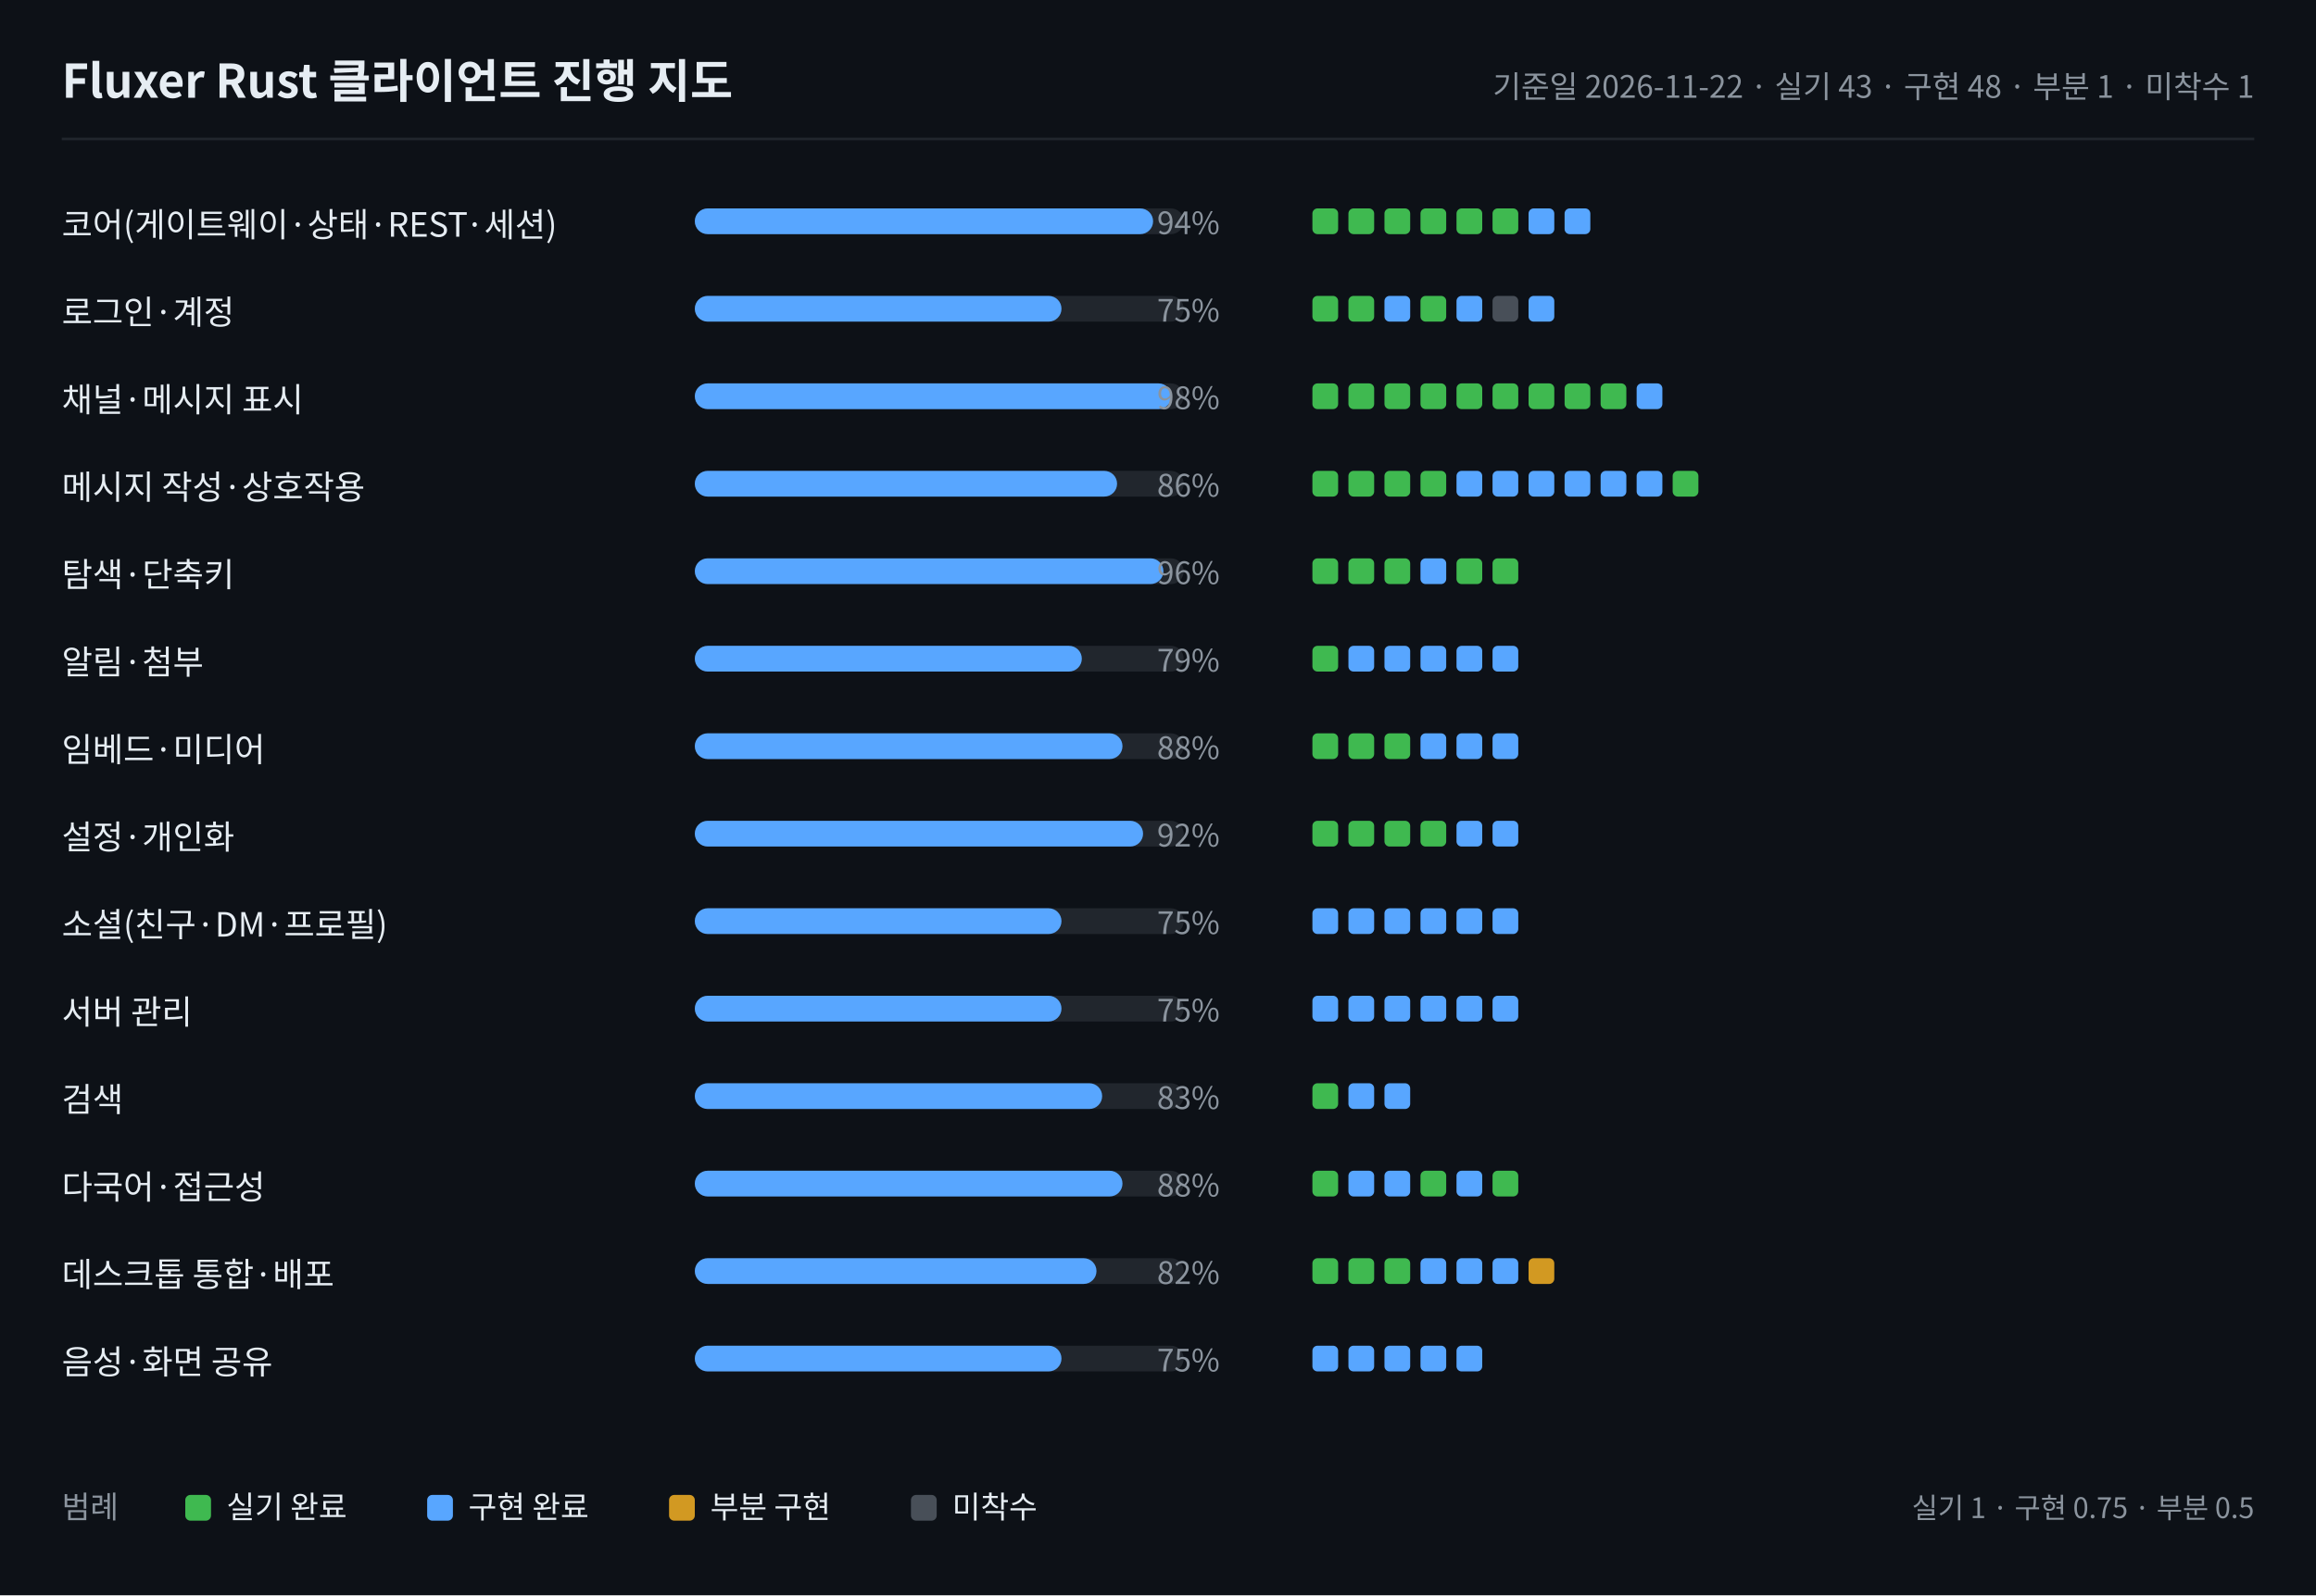
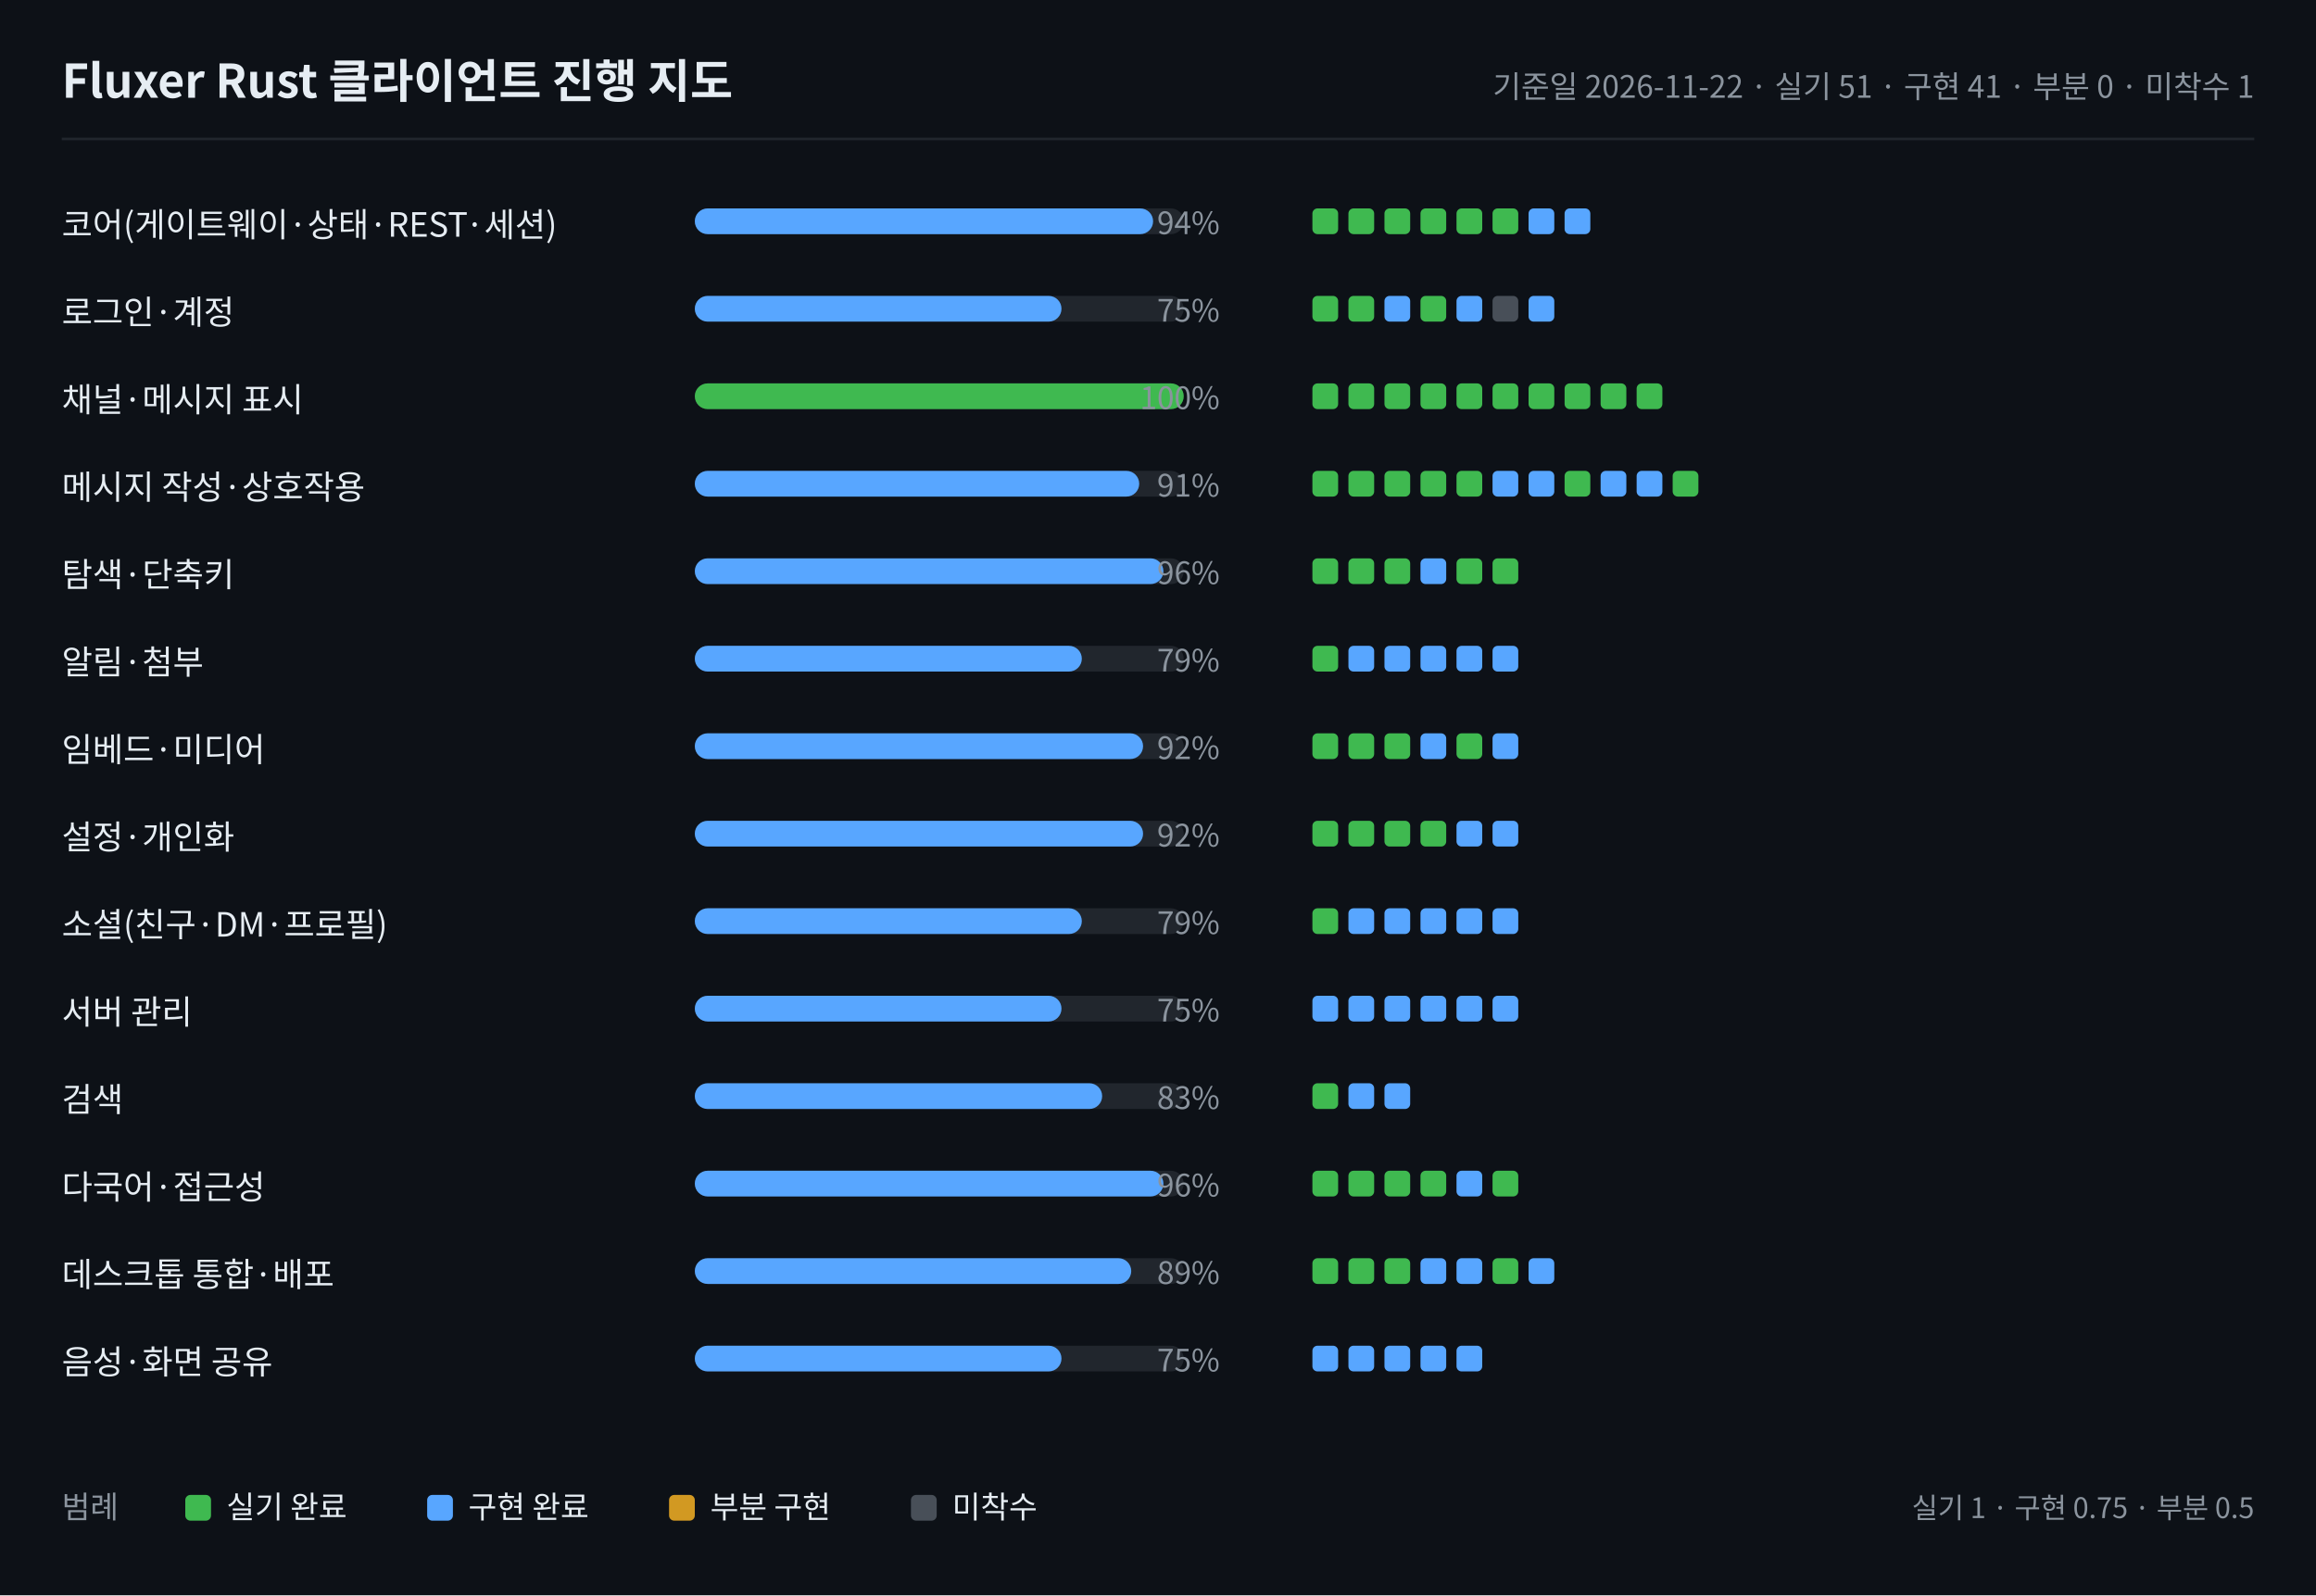
<svg xmlns="http://www.w3.org/2000/svg" width="900" height="620" viewBox="0 0 900 620" role="img" aria-label="Fluxer Rust 클라이언트 진행 지도">
  <rect width="900" height="620" fill="#0d1117" />
  <text x="24" y="38" fill="#e6edf3" font-family="Segoe UI, Malgun Gothic, Apple SD Gothic Neo, Noto Sans KR, Noto Sans CJK KR, sans-serif" font-size="18" font-weight="600">Fluxer Rust 클라이언트 진행 지도</text>
-   <text x="876" y="38" fill="#8b949e" font-family="Segoe UI, Malgun Gothic, Apple SD Gothic Neo, Noto Sans KR, Noto Sans CJK KR, sans-serif" font-size="12" text-anchor="end">기준일 2026-11-22 · 실기 43 · 구현 48 · 부분 1 · 미착수 1</text>
+   <text x="876" y="38" fill="#8b949e" font-family="Segoe UI, Malgun Gothic, Apple SD Gothic Neo, Noto Sans KR, Noto Sans CJK KR, sans-serif" font-size="12" text-anchor="end">기준일 2026-11-22 · 실기 51 · 구현 41 · 부분 0 · 미착수 1</text>
  <line x1="24" y1="54" x2="876" y2="54" stroke="#21262d" stroke-width="1" />
  <text x="24" y="92.0" fill="#e6edf3" font-family="Segoe UI, Malgun Gothic, Apple SD Gothic Neo, Noto Sans KR, Noto Sans CJK KR, sans-serif" font-size="13">코어(게이트웨이·상태·REST·세션)</text>
  <rect x="270" y="81.0" width="190" height="10" rx="5" fill="#21262d" />
  <rect x="270" y="81.0" width="178.1" height="10" rx="5" fill="#58a6ff" />
  <text x="474" y="91.0" fill="#8b949e" font-family="Segoe UI, Malgun Gothic, Apple SD Gothic Neo, Noto Sans KR, Noto Sans CJK KR, sans-serif" font-size="12" text-anchor="end">94%</text>
  <g>
    <rect x="510" y="81.0" width="10" height="10" rx="2" fill="#3fb950" />
  </g>
  <g>
    <rect x="524" y="81.0" width="10" height="10" rx="2" fill="#3fb950" />
  </g>
  <g>
    <rect x="538" y="81.0" width="10" height="10" rx="2" fill="#3fb950" />
  </g>
  <g>
    <rect x="552" y="81.0" width="10" height="10" rx="2" fill="#3fb950" />
  </g>
  <g>
    <rect x="566" y="81.0" width="10" height="10" rx="2" fill="#3fb950" />
  </g>
  <g>
    <rect x="580" y="81.0" width="10" height="10" rx="2" fill="#3fb950" />
  </g>
  <g>
    <rect x="594" y="81.0" width="10" height="10" rx="2" fill="#58a6ff" />
  </g>
  <g>
    <rect x="608" y="81.0" width="10" height="10" rx="2" fill="#58a6ff" />
  </g>
  <text x="24" y="126.0" fill="#e6edf3" font-family="Segoe UI, Malgun Gothic, Apple SD Gothic Neo, Noto Sans KR, Noto Sans CJK KR, sans-serif" font-size="13">로그인·계정</text>
  <rect x="270" y="115.0" width="190" height="10" rx="5" fill="#21262d" />
  <rect x="270" y="115.0" width="142.5" height="10" rx="5" fill="#58a6ff" />
  <text x="474" y="125.0" fill="#8b949e" font-family="Segoe UI, Malgun Gothic, Apple SD Gothic Neo, Noto Sans KR, Noto Sans CJK KR, sans-serif" font-size="12" text-anchor="end">75%</text>
  <g>
    <rect x="510" y="115.0" width="10" height="10" rx="2" fill="#3fb950" />
  </g>
  <g>
    <rect x="524" y="115.0" width="10" height="10" rx="2" fill="#3fb950" />
  </g>
  <g>
    <rect x="538" y="115.0" width="10" height="10" rx="2" fill="#58a6ff" />
  </g>
  <g>
    <rect x="552" y="115.0" width="10" height="10" rx="2" fill="#3fb950" />
  </g>
  <g>
    <rect x="566" y="115.0" width="10" height="10" rx="2" fill="#58a6ff" />
  </g>
  <g>
    <rect x="580" y="115.0" width="10" height="10" rx="2" fill="#484f58" />
  </g>
  <g>
    <rect x="594" y="115.0" width="10" height="10" rx="2" fill="#58a6ff" />
  </g>
  <text x="24" y="160.0" fill="#e6edf3" font-family="Segoe UI, Malgun Gothic, Apple SD Gothic Neo, Noto Sans KR, Noto Sans CJK KR, sans-serif" font-size="13">채널·메시지 표시</text>
  <rect x="270" y="149.0" width="190" height="10" rx="5" fill="#21262d" />
-   <rect x="270" y="149.0" width="185.2" height="10" rx="5" fill="#58a6ff" />
-   <text x="474" y="159.0" fill="#8b949e" font-family="Segoe UI, Malgun Gothic, Apple SD Gothic Neo, Noto Sans KR, Noto Sans CJK KR, sans-serif" font-size="12" text-anchor="end">98%</text>
+   <rect x="270" y="149.0" width="190.0" height="10" rx="5" fill="#3fb950" />
+   <text x="474" y="159.0" fill="#8b949e" font-family="Segoe UI, Malgun Gothic, Apple SD Gothic Neo, Noto Sans KR, Noto Sans CJK KR, sans-serif" font-size="12" text-anchor="end">100%</text>
  <g>
    <rect x="510" y="149.0" width="10" height="10" rx="2" fill="#3fb950" />
  </g>
  <g>
    <rect x="524" y="149.0" width="10" height="10" rx="2" fill="#3fb950" />
  </g>
  <g>
    <rect x="538" y="149.0" width="10" height="10" rx="2" fill="#3fb950" />
  </g>
  <g>
    <rect x="552" y="149.0" width="10" height="10" rx="2" fill="#3fb950" />
  </g>
  <g>
    <rect x="566" y="149.0" width="10" height="10" rx="2" fill="#3fb950" />
  </g>
  <g>
    <rect x="580" y="149.0" width="10" height="10" rx="2" fill="#3fb950" />
  </g>
  <g>
    <rect x="594" y="149.0" width="10" height="10" rx="2" fill="#3fb950" />
  </g>
  <g>
    <rect x="608" y="149.0" width="10" height="10" rx="2" fill="#3fb950" />
  </g>
  <g>
    <rect x="622" y="149.0" width="10" height="10" rx="2" fill="#3fb950" />
  </g>
  <g>
-     <rect x="636" y="149.0" width="10" height="10" rx="2" fill="#58a6ff" />
+     <rect x="636" y="149.0" width="10" height="10" rx="2" fill="#3fb950" />
  </g>
  <text x="24" y="194.0" fill="#e6edf3" font-family="Segoe UI, Malgun Gothic, Apple SD Gothic Neo, Noto Sans KR, Noto Sans CJK KR, sans-serif" font-size="13">메시지 작성·상호작용</text>
  <rect x="270" y="183.0" width="190" height="10" rx="5" fill="#21262d" />
-   <rect x="270" y="183.0" width="164.1" height="10" rx="5" fill="#58a6ff" />
-   <text x="474" y="193.0" fill="#8b949e" font-family="Segoe UI, Malgun Gothic, Apple SD Gothic Neo, Noto Sans KR, Noto Sans CJK KR, sans-serif" font-size="12" text-anchor="end">86%</text>
+   <rect x="270" y="183.0" width="172.7" height="10" rx="5" fill="#58a6ff" />
+   <text x="474" y="193.0" fill="#8b949e" font-family="Segoe UI, Malgun Gothic, Apple SD Gothic Neo, Noto Sans KR, Noto Sans CJK KR, sans-serif" font-size="12" text-anchor="end">91%</text>
  <g>
    <rect x="510" y="183.0" width="10" height="10" rx="2" fill="#3fb950" />
  </g>
  <g>
    <rect x="524" y="183.0" width="10" height="10" rx="2" fill="#3fb950" />
  </g>
  <g>
    <rect x="538" y="183.0" width="10" height="10" rx="2" fill="#3fb950" />
  </g>
  <g>
    <rect x="552" y="183.0" width="10" height="10" rx="2" fill="#3fb950" />
  </g>
  <g>
-     <rect x="566" y="183.0" width="10" height="10" rx="2" fill="#58a6ff" />
+     <rect x="566" y="183.0" width="10" height="10" rx="2" fill="#3fb950" />
  </g>
  <g>
    <rect x="580" y="183.0" width="10" height="10" rx="2" fill="#58a6ff" />
  </g>
  <g>
    <rect x="594" y="183.0" width="10" height="10" rx="2" fill="#58a6ff" />
  </g>
  <g>
-     <rect x="608" y="183.0" width="10" height="10" rx="2" fill="#58a6ff" />
+     <rect x="608" y="183.0" width="10" height="10" rx="2" fill="#3fb950" />
  </g>
  <g>
    <rect x="622" y="183.0" width="10" height="10" rx="2" fill="#58a6ff" />
  </g>
  <g>
    <rect x="636" y="183.0" width="10" height="10" rx="2" fill="#58a6ff" />
  </g>
  <g>
    <rect x="650" y="183.0" width="10" height="10" rx="2" fill="#3fb950" />
  </g>
  <text x="24" y="228.0" fill="#e6edf3" font-family="Segoe UI, Malgun Gothic, Apple SD Gothic Neo, Noto Sans KR, Noto Sans CJK KR, sans-serif" font-size="13">탐색·단축키</text>
  <rect x="270" y="217.0" width="190" height="10" rx="5" fill="#21262d" />
  <rect x="270" y="217.0" width="182.1" height="10" rx="5" fill="#58a6ff" />
  <text x="474" y="227.0" fill="#8b949e" font-family="Segoe UI, Malgun Gothic, Apple SD Gothic Neo, Noto Sans KR, Noto Sans CJK KR, sans-serif" font-size="12" text-anchor="end">96%</text>
  <g>
    <rect x="510" y="217.0" width="10" height="10" rx="2" fill="#3fb950" />
  </g>
  <g>
    <rect x="524" y="217.0" width="10" height="10" rx="2" fill="#3fb950" />
  </g>
  <g>
    <rect x="538" y="217.0" width="10" height="10" rx="2" fill="#3fb950" />
  </g>
  <g>
    <rect x="552" y="217.0" width="10" height="10" rx="2" fill="#58a6ff" />
  </g>
  <g>
    <rect x="566" y="217.0" width="10" height="10" rx="2" fill="#3fb950" />
  </g>
  <g>
    <rect x="580" y="217.0" width="10" height="10" rx="2" fill="#3fb950" />
  </g>
  <text x="24" y="262.0" fill="#e6edf3" font-family="Segoe UI, Malgun Gothic, Apple SD Gothic Neo, Noto Sans KR, Noto Sans CJK KR, sans-serif" font-size="13">알림·첨부</text>
  <rect x="270" y="251.0" width="190" height="10" rx="5" fill="#21262d" />
  <rect x="270" y="251.0" width="150.4" height="10" rx="5" fill="#58a6ff" />
  <text x="474" y="261.0" fill="#8b949e" font-family="Segoe UI, Malgun Gothic, Apple SD Gothic Neo, Noto Sans KR, Noto Sans CJK KR, sans-serif" font-size="12" text-anchor="end">79%</text>
  <g>
    <rect x="510" y="251.0" width="10" height="10" rx="2" fill="#3fb950" />
  </g>
  <g>
    <rect x="524" y="251.0" width="10" height="10" rx="2" fill="#58a6ff" />
  </g>
  <g>
    <rect x="538" y="251.0" width="10" height="10" rx="2" fill="#58a6ff" />
  </g>
  <g>
    <rect x="552" y="251.0" width="10" height="10" rx="2" fill="#58a6ff" />
  </g>
  <g>
    <rect x="566" y="251.0" width="10" height="10" rx="2" fill="#58a6ff" />
  </g>
  <g>
    <rect x="580" y="251.0" width="10" height="10" rx="2" fill="#58a6ff" />
  </g>
  <text x="24" y="296.0" fill="#e6edf3" font-family="Segoe UI, Malgun Gothic, Apple SD Gothic Neo, Noto Sans KR, Noto Sans CJK KR, sans-serif" font-size="13">임베드·미디어</text>
  <rect x="270" y="285.0" width="190" height="10" rx="5" fill="#21262d" />
-   <rect x="270" y="285.0" width="166.2" height="10" rx="5" fill="#58a6ff" />
-   <text x="474" y="295.0" fill="#8b949e" font-family="Segoe UI, Malgun Gothic, Apple SD Gothic Neo, Noto Sans KR, Noto Sans CJK KR, sans-serif" font-size="12" text-anchor="end">88%</text>
+   <rect x="270" y="285.0" width="174.2" height="10" rx="5" fill="#58a6ff" />
+   <text x="474" y="295.0" fill="#8b949e" font-family="Segoe UI, Malgun Gothic, Apple SD Gothic Neo, Noto Sans KR, Noto Sans CJK KR, sans-serif" font-size="12" text-anchor="end">92%</text>
  <g>
    <rect x="510" y="285.0" width="10" height="10" rx="2" fill="#3fb950" />
  </g>
  <g>
    <rect x="524" y="285.0" width="10" height="10" rx="2" fill="#3fb950" />
  </g>
  <g>
    <rect x="538" y="285.0" width="10" height="10" rx="2" fill="#3fb950" />
  </g>
  <g>
    <rect x="552" y="285.0" width="10" height="10" rx="2" fill="#58a6ff" />
  </g>
  <g>
-     <rect x="566" y="285.0" width="10" height="10" rx="2" fill="#58a6ff" />
+     <rect x="566" y="285.0" width="10" height="10" rx="2" fill="#3fb950" />
  </g>
  <g>
    <rect x="580" y="285.0" width="10" height="10" rx="2" fill="#58a6ff" />
  </g>
  <text x="24" y="330.0" fill="#e6edf3" font-family="Segoe UI, Malgun Gothic, Apple SD Gothic Neo, Noto Sans KR, Noto Sans CJK KR, sans-serif" font-size="13">설정·개인화</text>
  <rect x="270" y="319.0" width="190" height="10" rx="5" fill="#21262d" />
  <rect x="270" y="319.0" width="174.2" height="10" rx="5" fill="#58a6ff" />
  <text x="474" y="329.0" fill="#8b949e" font-family="Segoe UI, Malgun Gothic, Apple SD Gothic Neo, Noto Sans KR, Noto Sans CJK KR, sans-serif" font-size="12" text-anchor="end">92%</text>
  <g>
    <rect x="510" y="319.0" width="10" height="10" rx="2" fill="#3fb950" />
  </g>
  <g>
    <rect x="524" y="319.0" width="10" height="10" rx="2" fill="#3fb950" />
  </g>
  <g>
    <rect x="538" y="319.0" width="10" height="10" rx="2" fill="#3fb950" />
  </g>
  <g>
    <rect x="552" y="319.0" width="10" height="10" rx="2" fill="#3fb950" />
  </g>
  <g>
    <rect x="566" y="319.0" width="10" height="10" rx="2" fill="#58a6ff" />
  </g>
  <g>
    <rect x="580" y="319.0" width="10" height="10" rx="2" fill="#58a6ff" />
  </g>
  <text x="24" y="364.0" fill="#e6edf3" font-family="Segoe UI, Malgun Gothic, Apple SD Gothic Neo, Noto Sans KR, Noto Sans CJK KR, sans-serif" font-size="13">소셜(친구·DM·프로필)</text>
  <rect x="270" y="353.0" width="190" height="10" rx="5" fill="#21262d" />
-   <rect x="270" y="353.0" width="142.5" height="10" rx="5" fill="#58a6ff" />
-   <text x="474" y="363.0" fill="#8b949e" font-family="Segoe UI, Malgun Gothic, Apple SD Gothic Neo, Noto Sans KR, Noto Sans CJK KR, sans-serif" font-size="12" text-anchor="end">75%</text>
-   <g>
-     <rect x="510" y="353.0" width="10" height="10" rx="2" fill="#58a6ff" />
+   <rect x="270" y="353.0" width="150.4" height="10" rx="5" fill="#58a6ff" />
+   <text x="474" y="363.0" fill="#8b949e" font-family="Segoe UI, Malgun Gothic, Apple SD Gothic Neo, Noto Sans KR, Noto Sans CJK KR, sans-serif" font-size="12" text-anchor="end">79%</text>
+   <g>
+     <rect x="510" y="353.0" width="10" height="10" rx="2" fill="#3fb950" />
  </g>
  <g>
    <rect x="524" y="353.0" width="10" height="10" rx="2" fill="#58a6ff" />
  </g>
  <g>
    <rect x="538" y="353.0" width="10" height="10" rx="2" fill="#58a6ff" />
  </g>
  <g>
    <rect x="552" y="353.0" width="10" height="10" rx="2" fill="#58a6ff" />
  </g>
  <g>
    <rect x="566" y="353.0" width="10" height="10" rx="2" fill="#58a6ff" />
  </g>
  <g>
    <rect x="580" y="353.0" width="10" height="10" rx="2" fill="#58a6ff" />
  </g>
  <text x="24" y="398.0" fill="#e6edf3" font-family="Segoe UI, Malgun Gothic, Apple SD Gothic Neo, Noto Sans KR, Noto Sans CJK KR, sans-serif" font-size="13">서버 관리</text>
  <rect x="270" y="387.0" width="190" height="10" rx="5" fill="#21262d" />
  <rect x="270" y="387.0" width="142.5" height="10" rx="5" fill="#58a6ff" />
  <text x="474" y="397.0" fill="#8b949e" font-family="Segoe UI, Malgun Gothic, Apple SD Gothic Neo, Noto Sans KR, Noto Sans CJK KR, sans-serif" font-size="12" text-anchor="end">75%</text>
  <g>
    <rect x="510" y="387.0" width="10" height="10" rx="2" fill="#58a6ff" />
  </g>
  <g>
    <rect x="524" y="387.0" width="10" height="10" rx="2" fill="#58a6ff" />
  </g>
  <g>
    <rect x="538" y="387.0" width="10" height="10" rx="2" fill="#58a6ff" />
  </g>
  <g>
    <rect x="552" y="387.0" width="10" height="10" rx="2" fill="#58a6ff" />
  </g>
  <g>
    <rect x="566" y="387.0" width="10" height="10" rx="2" fill="#58a6ff" />
  </g>
  <g>
    <rect x="580" y="387.0" width="10" height="10" rx="2" fill="#58a6ff" />
  </g>
  <text x="24" y="432.0" fill="#e6edf3" font-family="Segoe UI, Malgun Gothic, Apple SD Gothic Neo, Noto Sans KR, Noto Sans CJK KR, sans-serif" font-size="13">검색</text>
  <rect x="270" y="421.0" width="190" height="10" rx="5" fill="#21262d" />
  <rect x="270" y="421.0" width="158.3" height="10" rx="5" fill="#58a6ff" />
  <text x="474" y="431.0" fill="#8b949e" font-family="Segoe UI, Malgun Gothic, Apple SD Gothic Neo, Noto Sans KR, Noto Sans CJK KR, sans-serif" font-size="12" text-anchor="end">83%</text>
  <g>
    <rect x="510" y="421.0" width="10" height="10" rx="2" fill="#3fb950" />
  </g>
  <g>
    <rect x="524" y="421.0" width="10" height="10" rx="2" fill="#58a6ff" />
  </g>
  <g>
    <rect x="538" y="421.0" width="10" height="10" rx="2" fill="#58a6ff" />
  </g>
  <text x="24" y="466.0" fill="#e6edf3" font-family="Segoe UI, Malgun Gothic, Apple SD Gothic Neo, Noto Sans KR, Noto Sans CJK KR, sans-serif" font-size="13">다국어·접근성</text>
  <rect x="270" y="455.0" width="190" height="10" rx="5" fill="#21262d" />
-   <rect x="270" y="455.0" width="166.2" height="10" rx="5" fill="#58a6ff" />
-   <text x="474" y="465.0" fill="#8b949e" font-family="Segoe UI, Malgun Gothic, Apple SD Gothic Neo, Noto Sans KR, Noto Sans CJK KR, sans-serif" font-size="12" text-anchor="end">88%</text>
+   <rect x="270" y="455.0" width="182.1" height="10" rx="5" fill="#58a6ff" />
+   <text x="474" y="465.0" fill="#8b949e" font-family="Segoe UI, Malgun Gothic, Apple SD Gothic Neo, Noto Sans KR, Noto Sans CJK KR, sans-serif" font-size="12" text-anchor="end">96%</text>
  <g>
    <rect x="510" y="455.0" width="10" height="10" rx="2" fill="#3fb950" />
  </g>
  <g>
-     <rect x="524" y="455.0" width="10" height="10" rx="2" fill="#58a6ff" />
-   </g>
-   <g>
-     <rect x="538" y="455.0" width="10" height="10" rx="2" fill="#58a6ff" />
+     <rect x="524" y="455.0" width="10" height="10" rx="2" fill="#3fb950" />
+   </g>
+   <g>
+     <rect x="538" y="455.0" width="10" height="10" rx="2" fill="#3fb950" />
  </g>
  <g>
    <rect x="552" y="455.0" width="10" height="10" rx="2" fill="#3fb950" />
  </g>
  <g>
    <rect x="566" y="455.0" width="10" height="10" rx="2" fill="#58a6ff" />
  </g>
  <g>
    <rect x="580" y="455.0" width="10" height="10" rx="2" fill="#3fb950" />
  </g>
  <text x="24" y="500.0" fill="#e6edf3" font-family="Segoe UI, Malgun Gothic, Apple SD Gothic Neo, Noto Sans KR, Noto Sans CJK KR, sans-serif" font-size="13">데스크톱 통합·배포</text>
  <rect x="270" y="489.0" width="190" height="10" rx="5" fill="#21262d" />
-   <rect x="270" y="489.0" width="156.1" height="10" rx="5" fill="#58a6ff" />
-   <text x="474" y="499.0" fill="#8b949e" font-family="Segoe UI, Malgun Gothic, Apple SD Gothic Neo, Noto Sans KR, Noto Sans CJK KR, sans-serif" font-size="12" text-anchor="end">82%</text>
+   <rect x="270" y="489.0" width="169.6" height="10" rx="5" fill="#58a6ff" />
+   <text x="474" y="499.0" fill="#8b949e" font-family="Segoe UI, Malgun Gothic, Apple SD Gothic Neo, Noto Sans KR, Noto Sans CJK KR, sans-serif" font-size="12" text-anchor="end">89%</text>
  <g>
    <rect x="510" y="489.0" width="10" height="10" rx="2" fill="#3fb950" />
  </g>
  <g>
    <rect x="524" y="489.0" width="10" height="10" rx="2" fill="#3fb950" />
  </g>
  <g>
    <rect x="538" y="489.0" width="10" height="10" rx="2" fill="#3fb950" />
  </g>
  <g>
    <rect x="552" y="489.0" width="10" height="10" rx="2" fill="#58a6ff" />
  </g>
  <g>
    <rect x="566" y="489.0" width="10" height="10" rx="2" fill="#58a6ff" />
  </g>
  <g>
-     <rect x="580" y="489.0" width="10" height="10" rx="2" fill="#58a6ff" />
-   </g>
-   <g>
-     <rect x="594" y="489.0" width="10" height="10" rx="2" fill="#d29922" />
+     <rect x="580" y="489.0" width="10" height="10" rx="2" fill="#3fb950" />
+   </g>
+   <g>
+     <rect x="594" y="489.0" width="10" height="10" rx="2" fill="#58a6ff" />
  </g>
  <text x="24" y="534.0" fill="#e6edf3" font-family="Segoe UI, Malgun Gothic, Apple SD Gothic Neo, Noto Sans KR, Noto Sans CJK KR, sans-serif" font-size="13">음성·화면 공유</text>
  <rect x="270" y="523.0" width="190" height="10" rx="5" fill="#21262d" />
  <rect x="270" y="523.0" width="142.5" height="10" rx="5" fill="#58a6ff" />
  <text x="474" y="533.0" fill="#8b949e" font-family="Segoe UI, Malgun Gothic, Apple SD Gothic Neo, Noto Sans KR, Noto Sans CJK KR, sans-serif" font-size="12" text-anchor="end">75%</text>
  <g>
    <rect x="510" y="523.0" width="10" height="10" rx="2" fill="#58a6ff" />
  </g>
  <g>
    <rect x="524" y="523.0" width="10" height="10" rx="2" fill="#58a6ff" />
  </g>
  <g>
    <rect x="538" y="523.0" width="10" height="10" rx="2" fill="#58a6ff" />
  </g>
  <g>
    <rect x="552" y="523.0" width="10" height="10" rx="2" fill="#58a6ff" />
  </g>
  <g>
    <rect x="566" y="523.0" width="10" height="10" rx="2" fill="#58a6ff" />
  </g>
  <text x="24" y="590.0" fill="#8b949e" font-family="Segoe UI, Malgun Gothic, Apple SD Gothic Neo, Noto Sans KR, Noto Sans CJK KR, sans-serif" font-size="12">범례</text>
  <rect x="72" y="581.0" width="10" height="10" rx="2" fill="#3fb950" />
  <text x="88" y="590.0" fill="#e6edf3" font-family="Segoe UI, Malgun Gothic, Apple SD Gothic Neo, Noto Sans KR, Noto Sans CJK KR, sans-serif" font-size="12">실기 완료</text>
  <rect x="166" y="581.0" width="10" height="10" rx="2" fill="#58a6ff" />
  <text x="182" y="590.0" fill="#e6edf3" font-family="Segoe UI, Malgun Gothic, Apple SD Gothic Neo, Noto Sans KR, Noto Sans CJK KR, sans-serif" font-size="12">구현 완료</text>
  <rect x="260" y="581.0" width="10" height="10" rx="2" fill="#d29922" />
  <text x="276" y="590.0" fill="#e6edf3" font-family="Segoe UI, Malgun Gothic, Apple SD Gothic Neo, Noto Sans KR, Noto Sans CJK KR, sans-serif" font-size="12">부분 구현</text>
  <rect x="354" y="581.0" width="10" height="10" rx="2" fill="#484f58" />
  <text x="370" y="590.0" fill="#e6edf3" font-family="Segoe UI, Malgun Gothic, Apple SD Gothic Neo, Noto Sans KR, Noto Sans CJK KR, sans-serif" font-size="12">미착수</text>
  <text x="876" y="590.0" fill="#8b949e" font-family="Segoe UI, Malgun Gothic, Apple SD Gothic Neo, Noto Sans KR, Noto Sans CJK KR, sans-serif" font-size="11" text-anchor="end">실기 1 · 구현 0.75 · 부분 0.5</text>
</svg>
